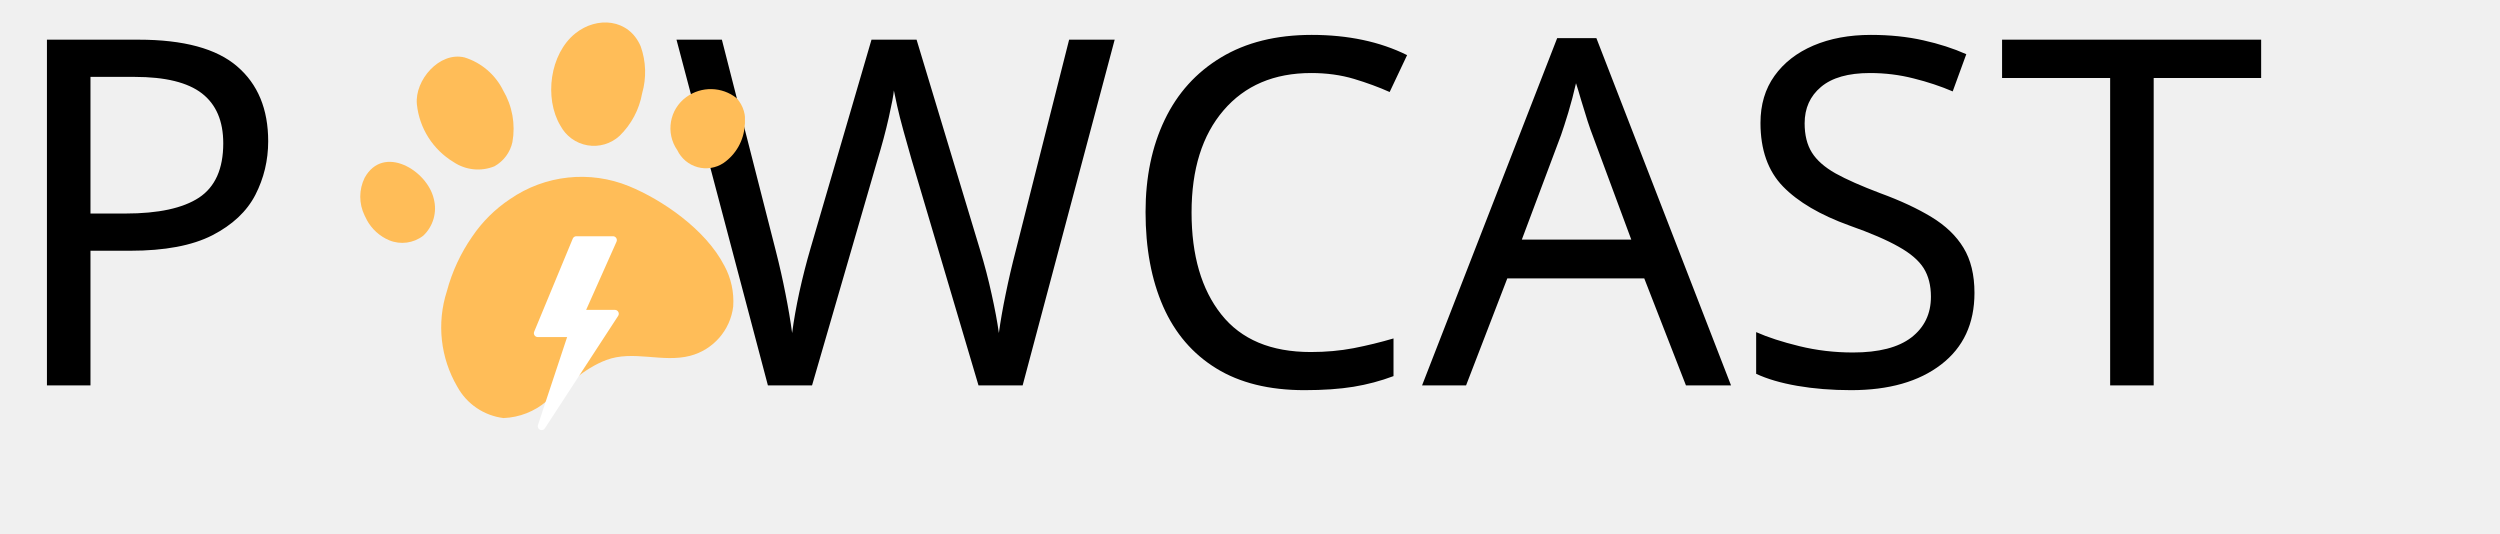
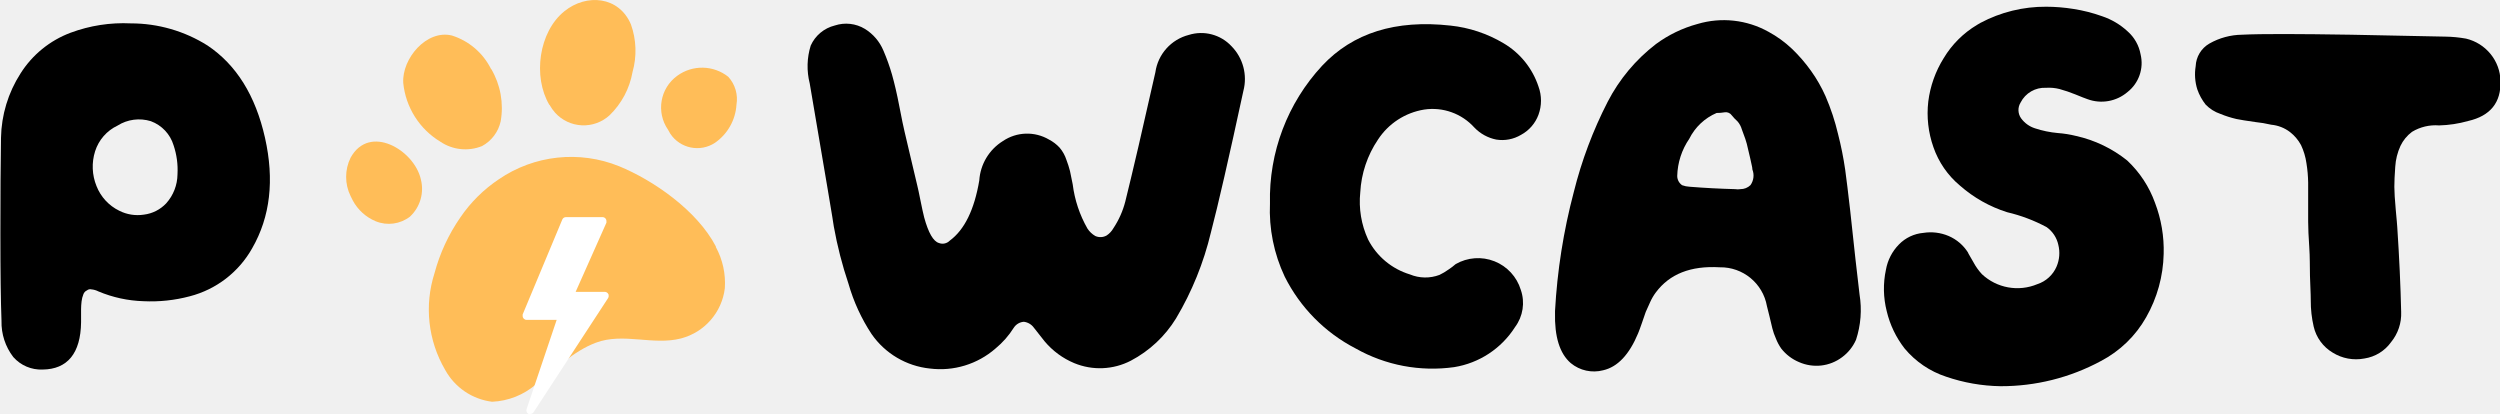
- <svg xmlns="http://www.w3.org/2000/svg" width="253" height="54" viewBox="0 0 253 54">
+ <svg xmlns="http://www.w3.org/2000/svg" id="Layer_1" data-name="Layer 1" viewBox="0 0 249.16 41.25">
  <defs>
-     <clipPath id="clip-path">
-       <path id="Path_2" data-name="Path 2" d="M319.629,369h29.6v24.446h-29.6Zm0,0" transform="translate(-319.629 -369)" />
+     <style>.cls-1{fill:none;}.cls-2{isolation:isolate;}.cls-3{clip-path:url(#clip-path);}.cls-4{fill:#ffbd58;}.cls-5{clip-path:url(#clip-path-2);}.cls-6{clip-path:url(#clip-path-3);}.cls-7{fill:#fff;}</style>
+     <clipPath id="clip-path" transform="translate(-1.96 -2.27)">
+       <rect class="cls-1" x="44.64" y="17.86" width="29.6" height="24.45" />
    </clipPath>
-     <clipPath id="clip-path-2">
-       <path id="Path_6" data-name="Path 6" d="M497,301.086h7.555v8.084H497Zm0,0" transform="translate(-497 -301.086)" />
+     <clipPath id="clip-path-2" transform="translate(-1.96 -2.27)">
+       <rect class="cls-1" x="67.83" y="8.98" width="7.55" height="8.08" />
    </clipPath>
-     <clipPath id="clip-path-3">
-       <path id="Path_9" data-name="Path 9" d="M391.133,415h8.63v19.7h-8.63Zm0,0" transform="translate(-391.133 -415)" />
+     <clipPath id="clip-path-3" transform="translate(-1.96 -2.27)">
+       <rect class="cls-1" x="53.99" y="23.88" width="8.63" height="19.7" />
    </clipPath>
  </defs>
-   <g id="Group_7" data-name="Group 7" transform="translate(221 -1200.141)">
-     <text id="P_WCAST" data-name="P   WCAST" transform="translate(-221 1239.141)" font-size="49" font-family="QUIRKYSPRINGRegular, QUIRKY SPRING">
-       <tspan x="0" y="0" xml:space="preserve">P   WCAST</tspan>
-     </text>
-     <g id="Pawcast_Logo_1" data-name="Pawcast Logo 1" transform="translate(-184.542 1202.414)">
-       <g id="Group_1" data-name="Group 1" transform="translate(8.182 15.588)" clip-path="url(#clip-path)">
-         <path id="Path_1" data-name="Path 1" d="M348.554,378.192a7.578,7.578,0,0,1,.9,4.144,5.894,5.894,0,0,1-4.368,4.989c-2.783.719-5.746-.6-8.472.421-2.316.869-4.091,2.719-6.042,4.164a7.118,7.118,0,0,1-4.363,1.711,6.188,6.188,0,0,1-4.673-3.168,11.9,11.9,0,0,1-1.061-9.661,17.669,17.669,0,0,1,2.567-5.535,13.908,13.908,0,0,1,3.834-3.8,12.715,12.715,0,0,1,12.035-1.3c3.3,1.349,7.736,4.341,9.639,8.035" transform="translate(-319.894 -369.175)" fill="#ffbd58" />
+   <g id="Group_7" data-name="Group 7">
+     <g id="P_WCAST" data-name="P WCAST" class="cls-2">
+       <g class="cls-2">
+         <path d="M11.76,31.31a1.85,1.85,0,0,0-.69-.2.49.49,0,0,0-.44.1.66.66,0,0,0-.36.39,2.63,2.63,0,0,0-.18.71,7.24,7.24,0,0,0-.05.76v1.32C10,37.5,8.67,39.07,6.22,39.1a3.69,3.69,0,0,1-2.94-1.25,5.69,5.69,0,0,1-1.17-3.6Q2,31.31,2,25.57T2.06,16A12.27,12.27,0,0,1,4,9.6,10.08,10.08,0,0,1,9,5.53a15.12,15.12,0,0,1,6-.93,14.31,14.31,0,0,1,7.65,2.21Q26.95,9.69,28.37,16T27.1,27a10,10,0,0,1-6.23,4.8,15.09,15.09,0,0,1-4.6.49A12.58,12.58,0,0,1,11.76,31.31Zm6.76-8.77a4.4,4.4,0,0,0,1.13-2.9,7.7,7.7,0,0,0-.39-2.89A3.7,3.7,0,0,0,17,14.35a4,4,0,0,0-3.33.44,4.25,4.25,0,0,0-2.23,2.55,5.12,5.12,0,0,0,.14,3.48,4.6,4.6,0,0,0,2.26,2.45,4.06,4.06,0,0,0,2.47.39A3.66,3.66,0,0,0,18.52,22.54Z" transform="translate(-1.96 -2.27)" />
+         <path d="M106.08,36.3c-.42-.52-.78-1-1.08-1.37a1.44,1.44,0,0,0-1-.59,1.3,1.3,0,0,0-1,.59A8.67,8.67,0,0,1,101.18,37,8.36,8.36,0,0,1,94.64,39a8.08,8.08,0,0,1-5.81-3.43,18.1,18.1,0,0,1-2.3-5,40.05,40.05,0,0,1-1.47-5.73q0-.19-2.4-14.26a6.92,6.92,0,0,1,.1-3.77,3.57,3.57,0,0,1,2.4-2,3.61,3.61,0,0,1,3,.34A4.64,4.64,0,0,1,90,7.3a19.88,19.88,0,0,1,.86,2.4c.24.85.49,1.9.73,3.16s.42,2.1.52,2.52l.56,2.38.71,3c.07.26.17.76.32,1.5s.27,1.3.37,1.69c.42,1.53.91,2.38,1.47,2.54a1,1,0,0,0,1.08-.24q2.2-1.62,2.94-6a5,5,0,0,1,2.35-3.92,4.31,4.31,0,0,1,4.6-.15,3.86,3.86,0,0,1,1.06.81,3.59,3.59,0,0,1,.68,1.23,10.19,10.19,0,0,1,.35,1.1q.07.34.27,1.32a11.81,11.81,0,0,0,1.47,4.41,2.31,2.31,0,0,0,.78.74,1.25,1.25,0,0,0,1.13-.05,2.11,2.11,0,0,0,.68-.73,8.72,8.72,0,0,0,1.18-2.65q1.13-4.56,3-12.89a4.49,4.49,0,0,1,3.33-3.72,4.13,4.13,0,0,1,4.26,1.13,4.66,4.66,0,0,1,1.18,4.45q-2.16,10-3.24,14.12A30.6,30.6,0,0,1,119.17,34a11.64,11.64,0,0,1-4.51,4.22,6.69,6.69,0,0,1-5.64.24A7.74,7.74,0,0,1,106.08,36.3Z" transform="translate(-1.96 -2.27)" />
+         <path d="M130,29.84a15.49,15.49,0,0,1-1.47-7.3,19.48,19.48,0,0,1,5.2-13.72q4.6-4.91,12.79-4a13,13,0,0,1,5.29,1.76,7.87,7.87,0,0,1,3.48,4.31,4.08,4.08,0,0,1,0,2.82,3.75,3.75,0,0,1-1.74,2,3.67,3.67,0,0,1-2.47.47,4.14,4.14,0,0,1-2.18-1.2,5.61,5.61,0,0,0-5-1.79,6.79,6.79,0,0,0-4.61,3,10.36,10.36,0,0,0-1.76,5.25,9,9,0,0,0,.78,4.7,6.94,6.94,0,0,0,4.17,3.48,4,4,0,0,0,2.94.05,6,6,0,0,0,.91-.54,6.85,6.85,0,0,0,.71-.54,4.46,4.46,0,0,1,6.49,2.57,4,4,0,0,1-.57,3.7,8.86,8.86,0,0,1-6.07,4A15.57,15.57,0,0,1,137.07,37,16.24,16.24,0,0,1,130,29.84Z" transform="translate(-1.96 -2.27)" />
+         <path d="M158.51,38.46q-1.66-1.43-1.57-5.05v-.14a58.81,58.81,0,0,1,1.87-11.86,41.79,41.79,0,0,1,3.38-9A17.22,17.22,0,0,1,167,6.66a12.5,12.5,0,0,1,4.14-2,9.16,9.16,0,0,1,7.08.78,11,11,0,0,1,2.33,1.69,15.54,15.54,0,0,1,1.91,2.21,14.36,14.36,0,0,1,1.44,2.52,22.33,22.33,0,0,1,1.25,3.78,33.45,33.45,0,0,1,.71,3.55c.13,1,.3,2.29.49,4q.6,5.64.94,8.43a9.53,9.53,0,0,1-.35,4.51,4.31,4.31,0,0,1-1.39,1.74,4.26,4.26,0,0,1-2.09.83,4.31,4.31,0,0,1-2.2-.34A4.41,4.41,0,0,1,179.48,37a4.69,4.69,0,0,1-.53-1,6,6,0,0,1-.35-1c-.06-.29-.16-.7-.29-1.22l-.25-1a4.69,4.69,0,0,0-4.7-3.87c-2.91-.17-5,.67-6.37,2.5a5,5,0,0,0-.56.95q-.27.57-.45,1c-.11.33-.24.71-.39,1.13s-.27.77-.37,1q-1.32,3.18-3.47,3.68A3.63,3.63,0,0,1,158.51,38.46Zm16.37-17.34a1.6,1.6,0,0,0,.54,0,1.42,1.42,0,0,0,1-.4,1.65,1.65,0,0,0,.19-1.56,1.56,1.56,0,0,0-.05-.35c-.06-.32-.12-.59-.17-.78s-.12-.51-.22-.93a8,8,0,0,0-.27-1l-.34-.93a2.06,2.06,0,0,0-.44-.81,4.75,4.75,0,0,1-.56-.59.72.72,0,0,0-.69-.31,4.86,4.86,0,0,1-.83.07,5.43,5.43,0,0,0-2.72,2.57,6.86,6.86,0,0,0-1.2,3.7,1.11,1.11,0,0,0,.49.93,2.47,2.47,0,0,0,.73.15C171.82,21,173.34,21.08,174.88,21.12Z" transform="translate(-1.96 -2.27)" />
+         <path d="M211.33,38.26a20.91,20.91,0,0,1-10,2.5,17.5,17.5,0,0,1-5.42-.95A9.06,9.06,0,0,1,191.78,37,9.66,9.66,0,0,1,190,33.29a9.06,9.06,0,0,1-.08-4.14,4.78,4.78,0,0,1,1.3-2.52,3.86,3.86,0,0,1,2.43-1.15,4.6,4.6,0,0,1,2.52.31,4.28,4.28,0,0,1,1.93,1.65c0,.06.21.37.52.93a5.8,5.8,0,0,0,.86,1.22,5.16,5.16,0,0,0,5.53,1,3.15,3.15,0,0,0,1.92-1.76,3.4,3.4,0,0,0,.17-2.16,2.92,2.92,0,0,0-1.16-1.76A16,16,0,0,0,202,23.42a13.08,13.08,0,0,1-4.7-2.65,8.68,8.68,0,0,1-2.65-3.84,10.15,10.15,0,0,1-.51-4.54,10.66,10.66,0,0,1,1.54-4.33A9.62,9.62,0,0,1,199,4.75a3.4,3.4,0,0,0,.34-.2,13.75,13.75,0,0,1,6.56-1.61,17.31,17.31,0,0,1,2.7.22,15.51,15.51,0,0,1,2.87.73A7,7,0,0,1,214,5.39a4,4,0,0,1,1.3,2.3A3.67,3.67,0,0,1,214,11.44a4,4,0,0,1-4,.71c-.2-.07-.6-.22-1.2-.47a14.29,14.29,0,0,0-1.59-.54,4.37,4.37,0,0,0-1.33-.12,2.69,2.69,0,0,0-2.54,1.47,1.42,1.42,0,0,0,.05,1.57,2.73,2.73,0,0,0,1.39,1,10.1,10.1,0,0,0,2.28.47,10.72,10.72,0,0,1,1.81.29,12.45,12.45,0,0,1,5.1,2.45,10.76,10.76,0,0,1,2.77,4.22,13.18,13.18,0,0,1,.86,5.09,13.33,13.33,0,0,1-1.74,6.3A11.07,11.07,0,0,1,211.33,38.26Z" transform="translate(-1.96 -2.27)" />
+         <path d="M220.79,8.87a2.73,2.73,0,0,1,1.37-2.26,6.73,6.73,0,0,1,3.24-.88c2-.1,5.68-.08,10.87,0l9.41.19a12.56,12.56,0,0,1,2.06.2,4.48,4.48,0,0,1,2.43,1.52,4.4,4.4,0,0,1,1,2.69q.1,3.24-3.23,4a11.74,11.74,0,0,1-2.89.44,4.52,4.52,0,0,0-2.7.64,3.76,3.76,0,0,0-1.15,1.4,5.82,5.82,0,0,0-.52,2.08q-.09,1.23-.09,2c0,.51.05,1.27.14,2.28s.15,1.59.15,1.72c.2,3,.33,5.86.39,8.47a4.45,4.45,0,0,1-1,3A4,4,0,0,1,237.6,38a4.4,4.4,0,0,1-3.16-.59,4.09,4.09,0,0,1-1.89-2.59,11.22,11.22,0,0,1-.29-2.6c0-.75-.06-1.58-.08-2.48s0-1.85-.07-2.86S232,25,232,24.35c0-.36,0-1,0-1.81s0-1.55,0-2.09a13.27,13.27,0,0,0-.17-1.91,6.27,6.27,0,0,0-.54-1.81,4.15,4.15,0,0,0-1.1-1.3,3.62,3.62,0,0,0-1.87-.73,12.59,12.59,0,0,0-1.61-.27q-1.28-.18-1.86-.3a10.32,10.32,0,0,1-1.6-.51,3.65,3.65,0,0,1-1.47-.93,5.2,5.2,0,0,1-.83-1.52A5,5,0,0,1,220.79,8.87Z" transform="translate(-1.96 -2.27)" />
      </g>
-       <path id="Path_3" data-name="Path 3" d="M405.755,260.228c-1.66-2.793-1.065-7.262,1.5-9.328,2.2-1.774,5.441-1.5,6.628,1.309a7.767,7.767,0,0,1,.143,4.75,7.941,7.941,0,0,1-2.294,4.311,3.834,3.834,0,0,1-5.975-1.043" transform="translate(-385.501 -249.784)" fill="#ffbd58" />
-       <path id="Path_4" data-name="Path 4" d="M309.506,279.635a7.638,7.638,0,0,1,.941,5.213,3.7,3.7,0,0,1-1.824,2.464,4.425,4.425,0,0,1-4.132-.426,7.758,7.758,0,0,1-3.717-5.859c-.228-2.426,2.278-5.352,4.832-4.73a6.519,6.519,0,0,1,3.9,3.338" transform="translate(-295.045 -272.756)" fill="#ffbd58" />
-       <g id="Group_2" data-name="Group 2" transform="translate(31.375 6.708)" clip-path="url(#clip-path-2)">
-         <path id="Path_5" data-name="Path 5" d="M497.966,307.548a3.9,3.9,0,0,1,.914-5.379,4.2,4.2,0,0,1,5.09.112,3.3,3.3,0,0,1,.817,2.779,5,5,0,0,1-2.142,3.785,3.217,3.217,0,0,1-4.679-1.3" transform="translate(-497.256 -301.329)" fill="#ffbd58" />
+     </g>
+     <g id="Pawcast_Logo_1" data-name="Pawcast Logo 1">
+       <g class="cls-3">
+         <g id="Group_1" data-name="Group 1">
+           <path id="Path_1" data-name="Path 1" class="cls-4" d="M73.3,26.88A7.56,7.56,0,0,1,74.2,31a5.9,5.9,0,0,1-4.37,5c-2.78.72-5.74-.6-8.47.42-2.32.87-4.09,2.72-6,4.17A7.16,7.16,0,0,1,51,42.31a6.21,6.21,0,0,1-4.67-3.17,11.9,11.9,0,0,1-1.06-9.66,17.83,17.83,0,0,1,2.57-5.54,14.13,14.13,0,0,1,3.83-3.8,12.76,12.76,0,0,1,12-1.3c3.3,1.35,7.73,4.34,9.64,8" transform="translate(-1.96 -2.27)" />
+         </g>
      </g>
-       <path id="Path_7" data-name="Path 7" d="M257.715,363.536c-.08-.142-.154-.289-.22-.436a4.346,4.346,0,0,1,0-3.821c1.893-3.431,6.345-.757,7,2.138a3.792,3.792,0,0,1-1.076,3.728,3.47,3.47,0,0,1-3.43.461,4.635,4.635,0,0,1-2.279-2.069" transform="translate(-257.052 -343.559)" fill="#ffbd58" />
-       <g id="Group_3" data-name="Group 3" transform="translate(17.532 21.603)" clip-path="url(#clip-path-3)">
-         <path id="Path_8" data-name="Path 8" d="M392.213,434.849a.388.388,0,0,1-.17-.039.393.393,0,0,1-.2-.478l2.952-8.9h-2.973a.392.392,0,0,1-.361-.543l3.905-9.419a.39.39,0,0,1,.36-.242h3.71a.392.392,0,0,1,.357.553l-3.073,6.9h2.912a.392.392,0,0,1,.327.607l-7.419,11.382A.389.389,0,0,1,392.213,434.849Zm0,0" transform="translate(-391.392 -415.197)" fill="#fff" />
+       <path id="Path_3" data-name="Path 3" class="cls-4" d="M56.71,12.72c-1.66-2.8-1.06-7.27,1.5-9.33,2.2-1.78,5.44-1.5,6.63,1.31A7.79,7.79,0,0,1,65,9.45a7.91,7.91,0,0,1-2.29,4.31,3.83,3.83,0,0,1-5.42-.25,4.35,4.35,0,0,1-.56-.79" transform="translate(-1.96 -2.27)" />
+       <path id="Path_4" data-name="Path 4" class="cls-4" d="M50.92,9.15a7.65,7.65,0,0,1,.94,5.21A3.71,3.71,0,0,1,50,16.83a4.45,4.45,0,0,1-4.14-.43,7.74,7.74,0,0,1-3.71-5.86C42,8.12,44.47,5.19,47,5.81a6.55,6.55,0,0,1,3.9,3.34" transform="translate(-1.96 -2.27)" />
+       <g class="cls-5">
+         <g id="Group_2" data-name="Group 2">
+           <path id="Path_5" data-name="Path 5" class="cls-4" d="M68.54,15.2a3.9,3.9,0,0,1,.92-5.38,4.2,4.2,0,0,1,5.09.11,3.32,3.32,0,0,1,.81,2.78,5,5,0,0,1-2.14,3.79,3.22,3.22,0,0,1-4.46-.91c-.08-.13-.15-.26-.22-.39" transform="translate(-1.96 -2.27)" />
+         </g>
+       </g>
+       <path id="Path_7" data-name="Path 7" class="cls-4" d="M37.12,22.25c-.08-.14-.15-.29-.22-.44a4.34,4.34,0,0,1,0-3.82c1.89-3.43,6.35-.75,7,2.14a3.79,3.79,0,0,1-1.08,3.73,3.45,3.45,0,0,1-3.42.46,4.6,4.6,0,0,1-2.28-2.07" transform="translate(-1.96 -2.27)" />
+       <g class="cls-6">
+         <g id="Group_3" data-name="Group 3">
+           <path id="Path_8" data-name="Path 8" class="cls-7" d="M54.81,43.53a.47.47,0,0,1-.17,0,.4.4,0,0,1-.2-.48l3-8.9h-3a.39.39,0,0,1-.39-.39.4.4,0,0,1,0-.15L58,24.15a.39.39,0,0,1,.36-.24H62a.39.39,0,0,1,.4.39.47.47,0,0,1,0,.16l-3.07,6.9h2.91a.39.39,0,0,1,.39.39.43.43,0,0,1-.06.22L55.14,43.35A.4.4,0,0,1,54.81,43.53Z" transform="translate(-1.96 -2.27)" />
+         </g>
      </g>
    </g>
  </g>
</svg>
